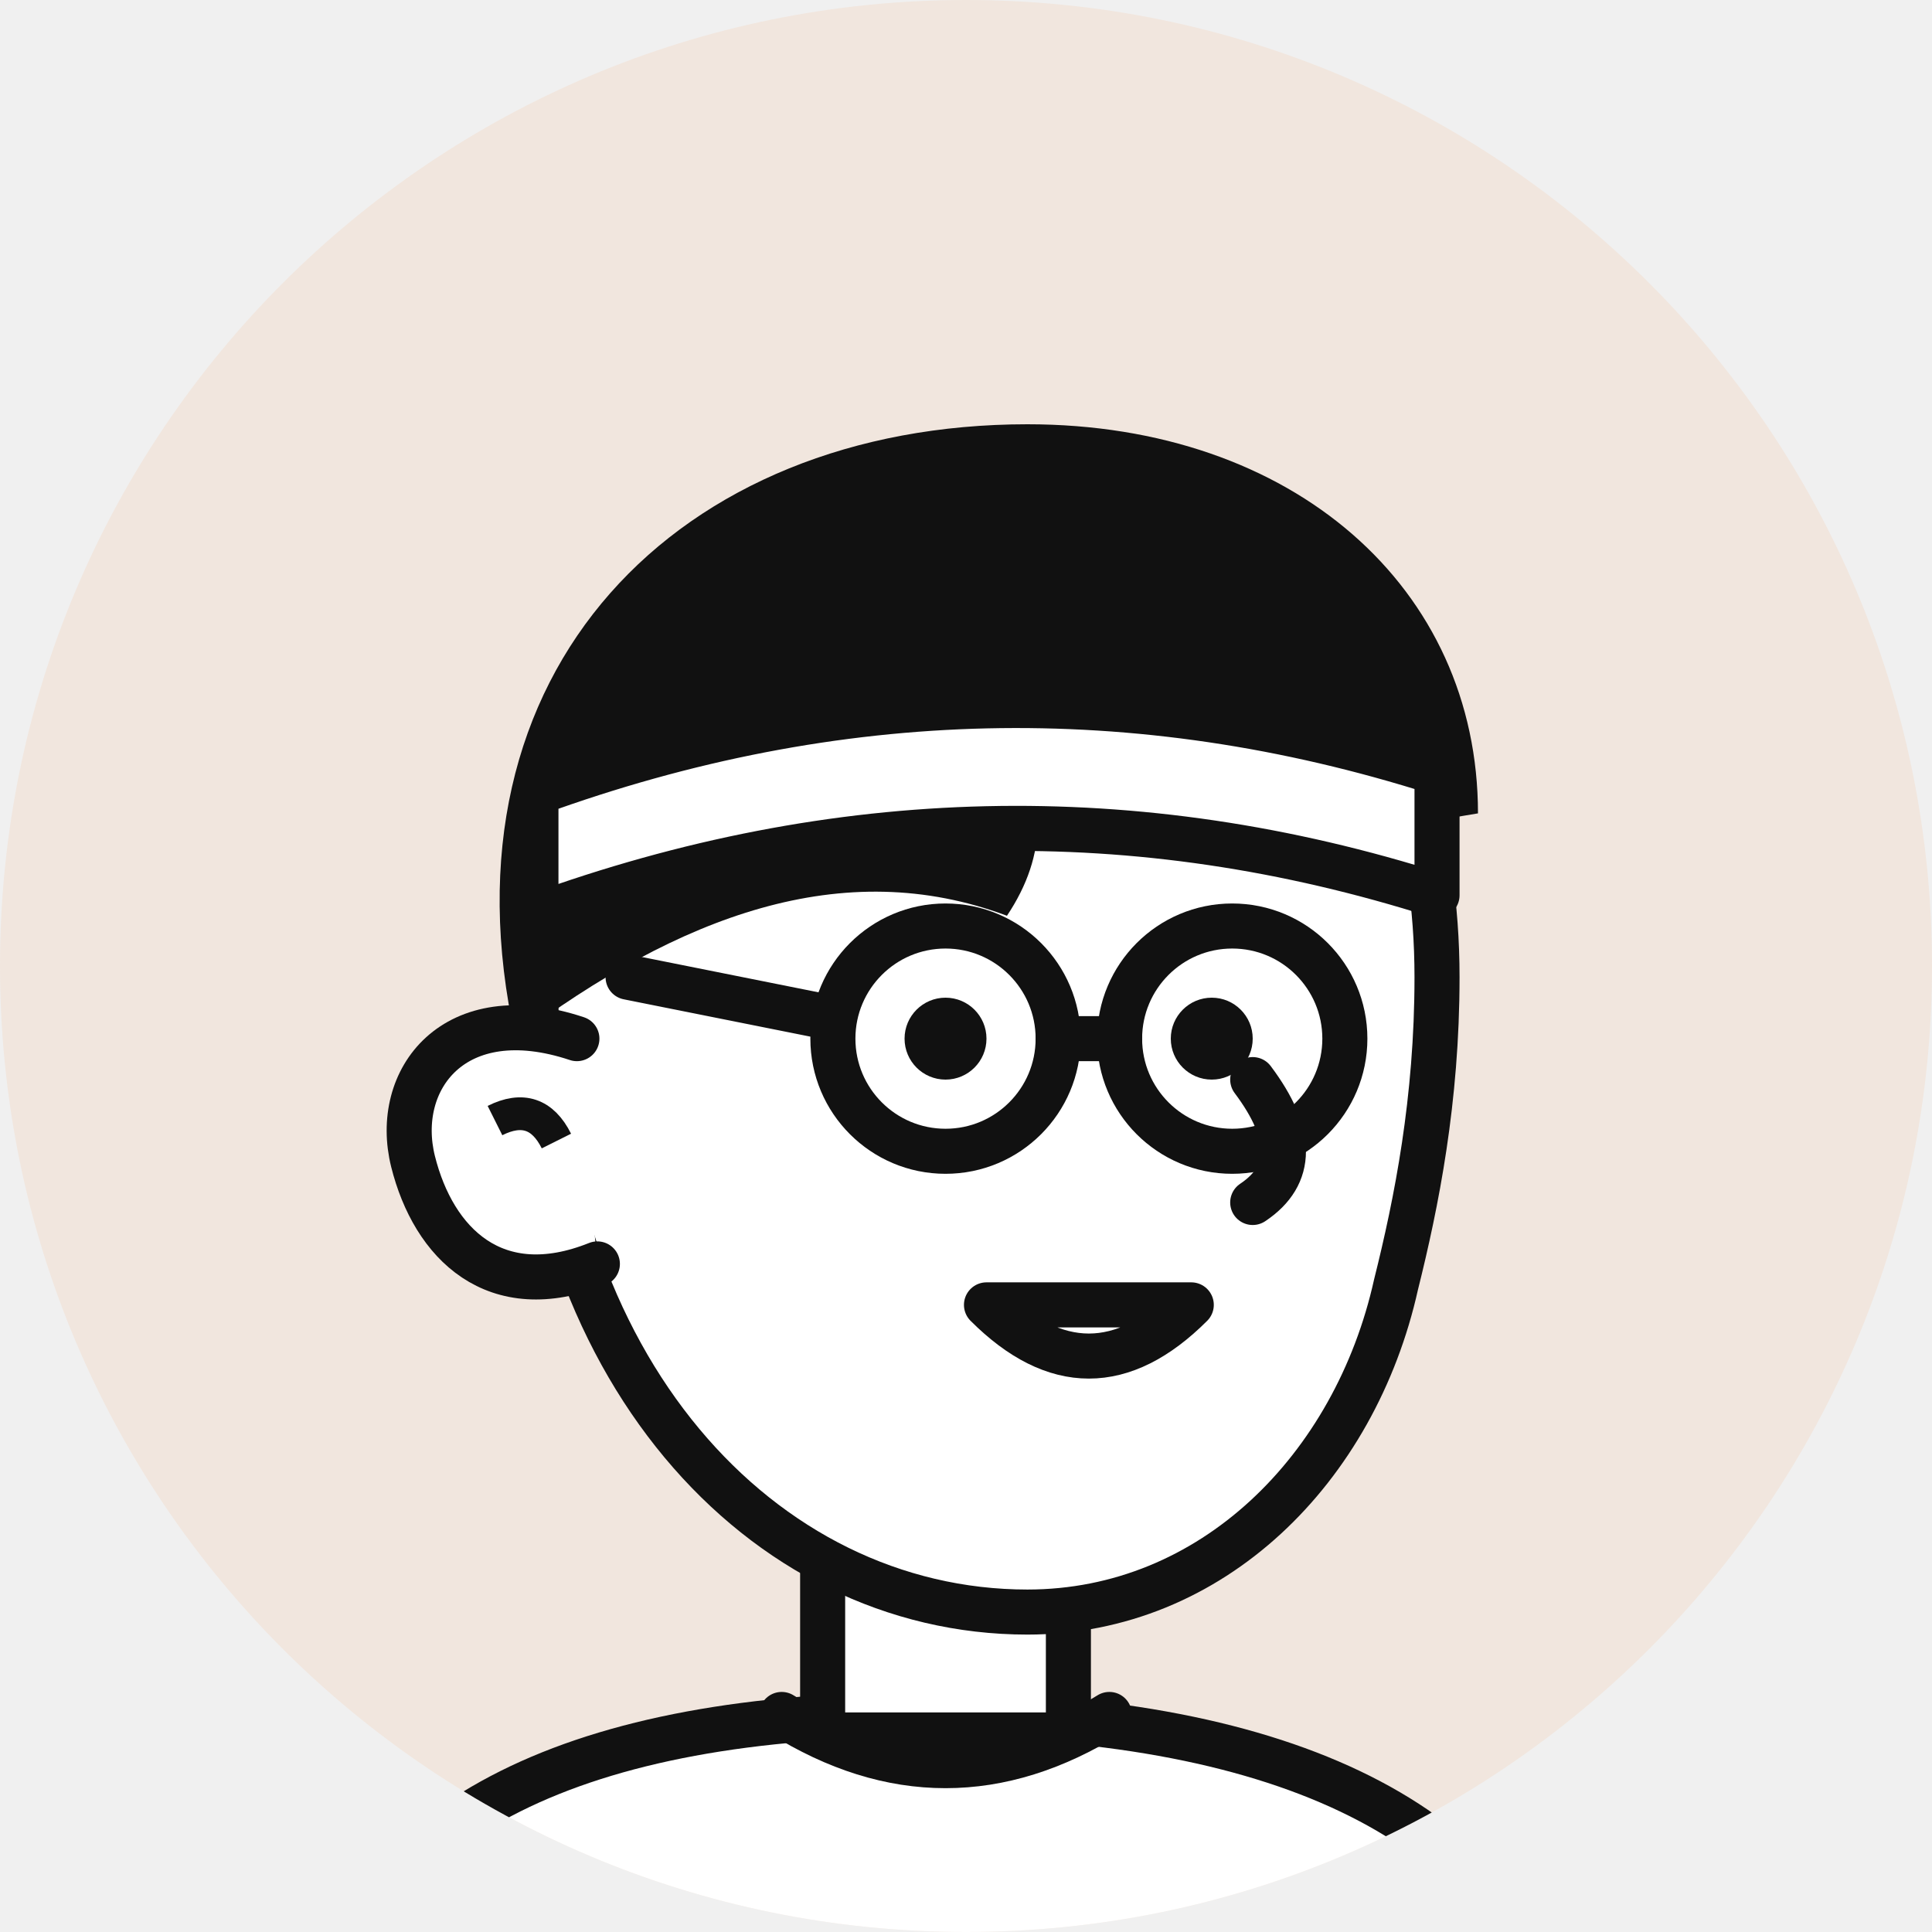
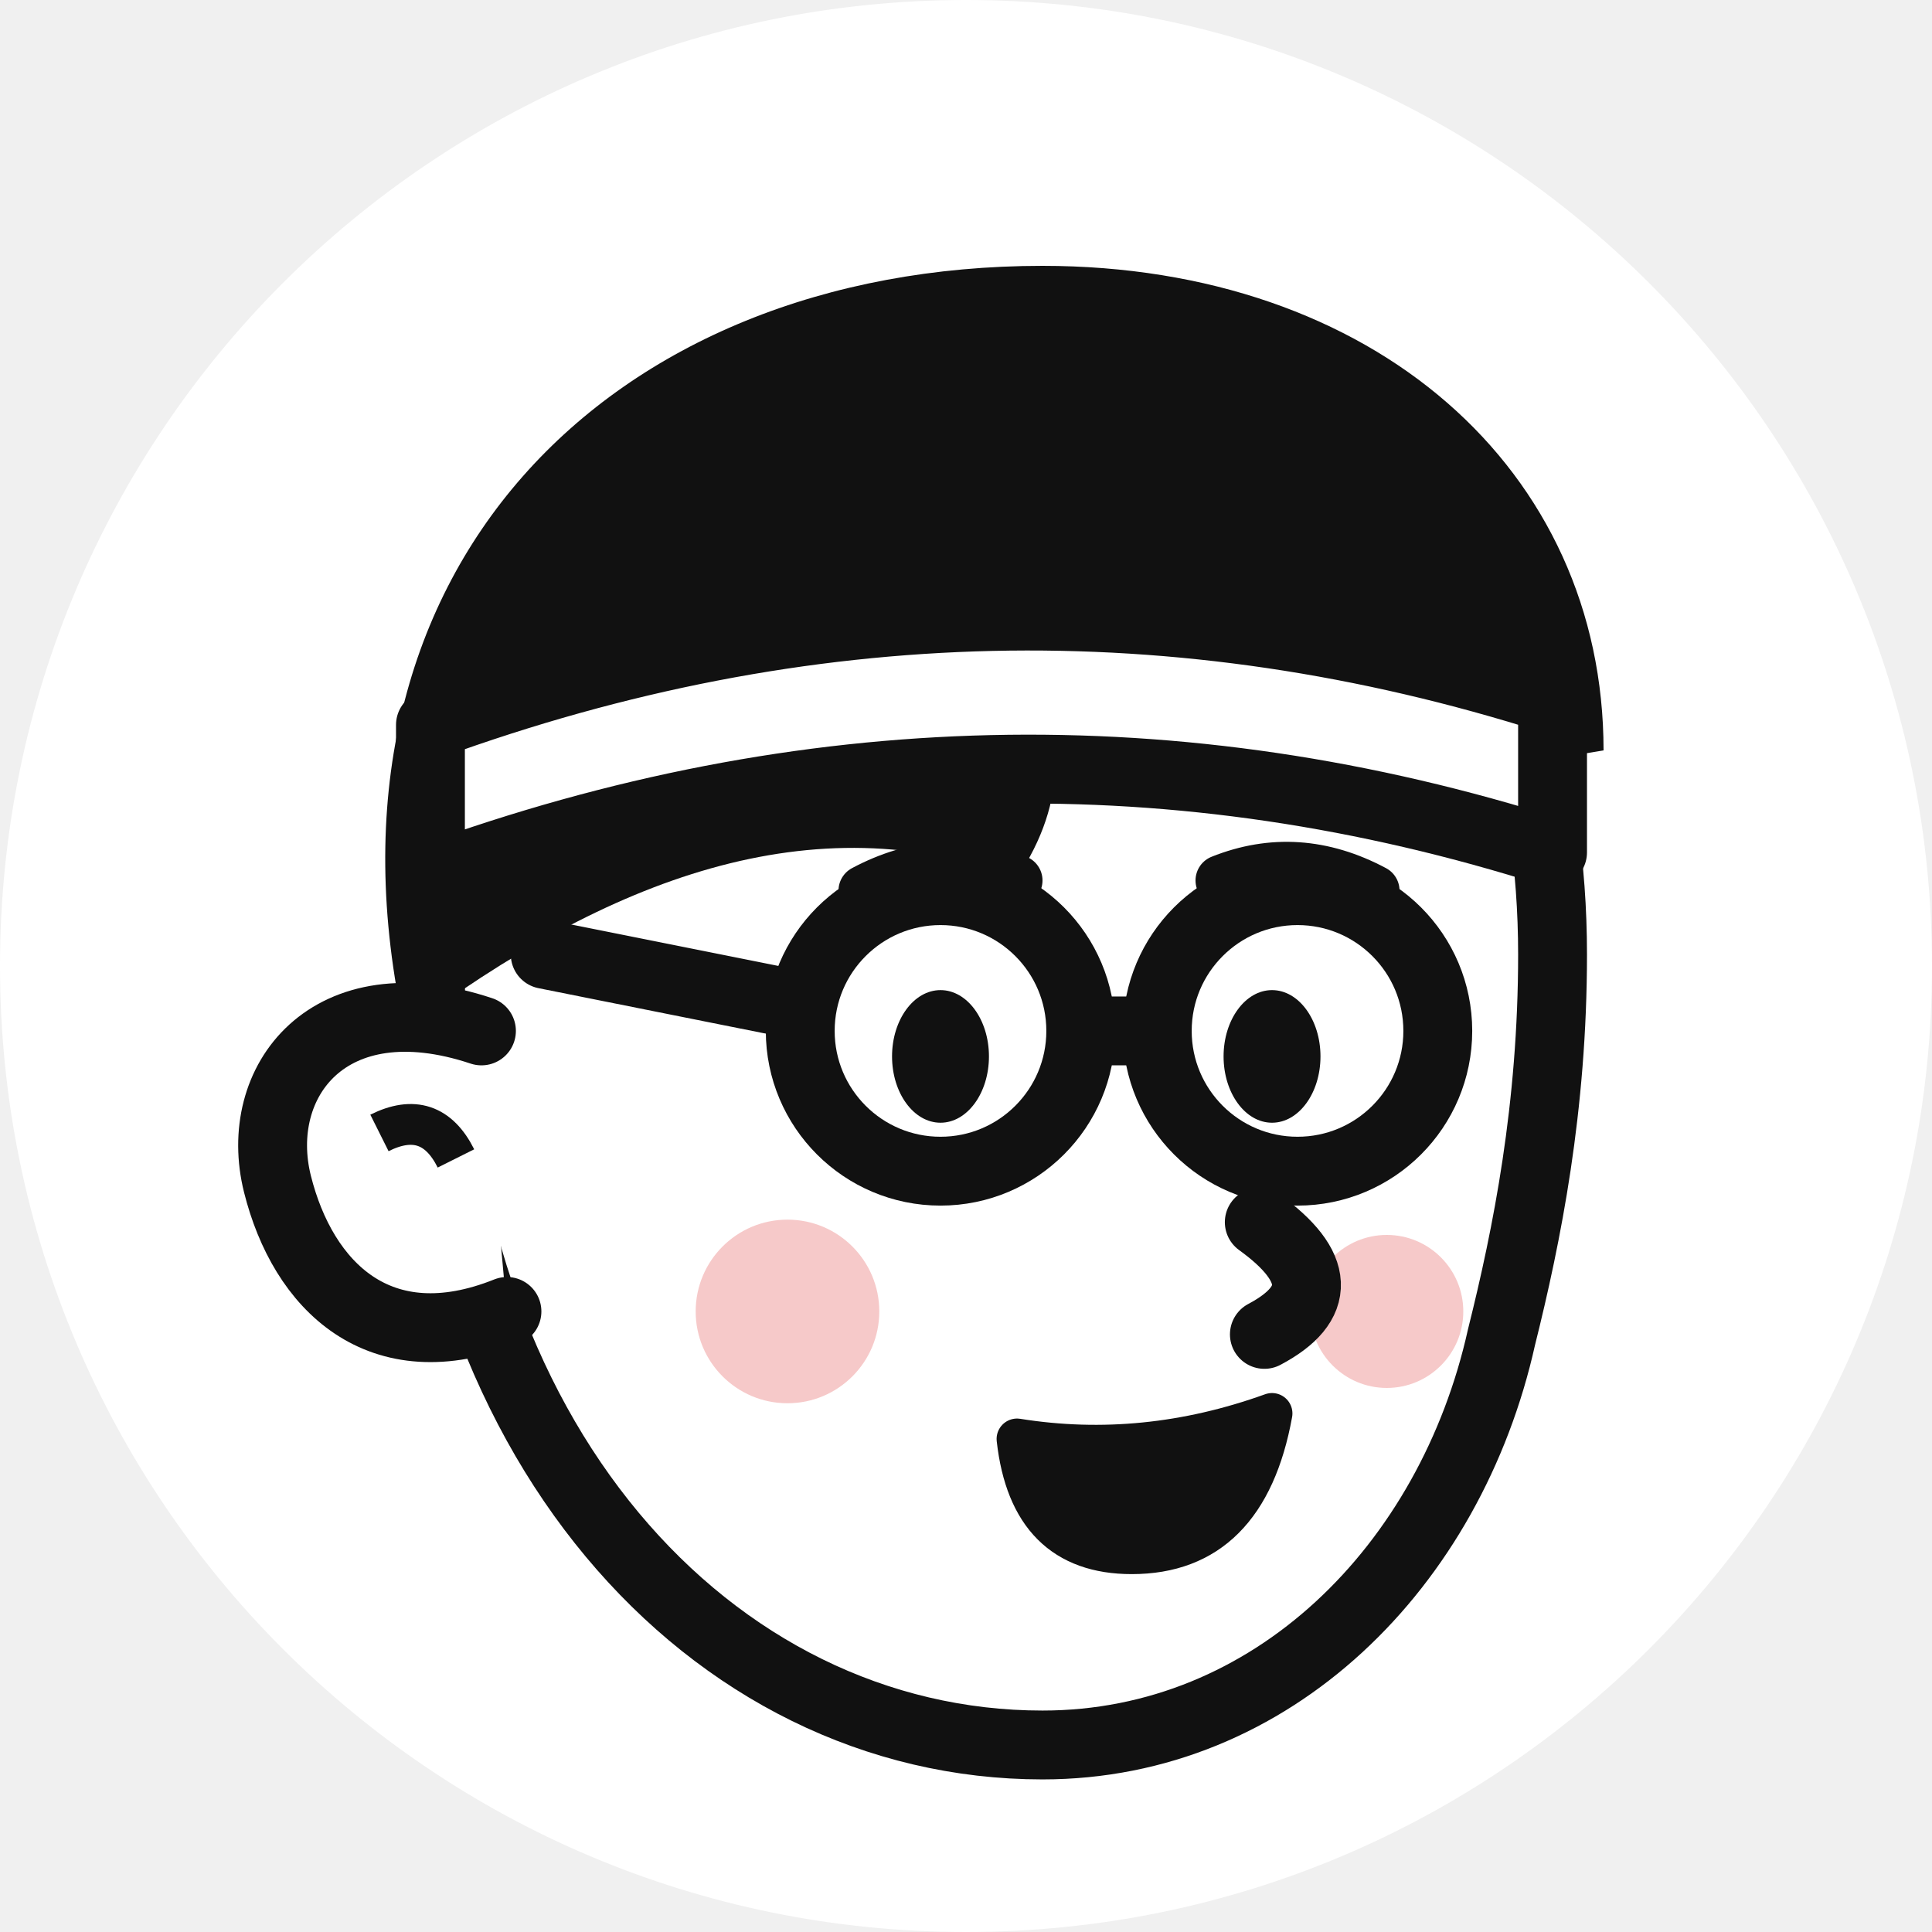
<svg xmlns="http://www.w3.org/2000/svg" viewBox="0 0 100 100">
  <defs>
    <clipPath id="c6">
      <circle cx="50" cy="50" r="50" />
    </clipPath>
  </defs>
  <g clip-path="url(#c6)">
-     <rect width="100" height="100" fill="#F1E6DE" />
-     <g transform="translate(50 58) scale(1.06) translate(-52 -56)">
-       <path d="M20 100c3-10 13-15 30-15s28 5 31 15" fill="#fff" stroke="#111" stroke-width="2.2" stroke-linecap="round" stroke-linejoin="round" />
-       <path d="M43 85q8 5 16 0" fill="none" stroke="#111" stroke-width="2.2" stroke-linecap="round" stroke-linejoin="round" />
-       <path d="M45 76v10h12v-7" fill="#fff" stroke="#111" stroke-width="2.2" stroke-linecap="round" stroke-linejoin="round" />
-       <path d="M31 50c0-15 10-25 23-25s21 10 21 24c0 6-1 11-2 15-2 9-9 16-18 16-13 0-24-12-24-30z" fill="#fff" stroke="#111" stroke-width="2.2" stroke-linecap="round" stroke-linejoin="round" />
-       <path d="M33 52c-6-2-9 2-8 6s4 7 9 5" fill="#fff" stroke="#111" stroke-width="2.2" stroke-linecap="round" stroke-linejoin="round" />
+     <rect width="100" height="100" fill="#fff" />
+     <g transform="translate(50 56) scale(1.32) translate(-52 -54)">
+       <path d="M31 50c0-15 10-25 23-25s21 10 21 24c0 6-1 11-2 15-2 9-9 16-18 16-13 0-24-12-24-30z" fill="#fff" stroke="#111" stroke-width="2.7" stroke-linecap="round" stroke-linejoin="round" />
+       <path d="M33 52c-6-2-9 2-8 6s4 7 9 5" fill="#fff" stroke="#111" stroke-width="2.7" stroke-linecap="round" stroke-linejoin="round" />
      <path d="M29 56q2-1 3 1" fill="none" stroke="#111" stroke-width="1.6" />
-       <circle cx="51" cy="52" r="2" fill="#111" />
-       <circle cx="64" cy="52" r="2" fill="#111" />
-       <path d="M66 54q3 4 0 6" fill="none" stroke="#111" stroke-width="2.2" stroke-linecap="round" stroke-linejoin="round" />
-       <path d="M53 65q5 5 10 0z" fill="#fff" stroke="#111" stroke-width="2.2" stroke-linecap="round" stroke-linejoin="round" />
+       <circle cx="45" cy="63" r="3.6" fill="#F6C9C9" />
+       <circle cx="68.5" cy="63" r="3" fill="#F6C9C9" />
+       <ellipse cx="51" cy="53" rx="1.9" ry="2.6" fill="#111" />
+       <ellipse cx="64" cy="53" rx="1.9" ry="2.6" fill="#111" />
+       <path d="M48 46.5q3-1.6 6-.4M62 46.1q3-1.2 6 .4" fill="none" stroke="#111" stroke-width="2" stroke-linecap="round" />
+       <path d="M63.5 59.5q3.6 2.6.2 4.4" fill="none" stroke="#111" stroke-width="2.7" stroke-linecap="round" stroke-linejoin="round" />
+       <path d="M54 68q5 .8 10-1q-1 5.5-5.5 5.5q-4 0-4.5-4.5z" fill="#111" stroke="#111" stroke-width="1.6" stroke-linejoin="round" />
      <path d="M30 52c-4-18 8-30 25-30 13 0 22 8 22 19l-6 1c-4-5-11-6-17-5 2 3 2 6 0 9-8-3-16 0-24 6z" fill="#111" />
-       <path d="M31 40q22-8 44-1v6q-22-7-44 1z" fill="#fff" stroke="#111" stroke-width="2.2" stroke-linecap="round" stroke-linejoin="round" />
-       <circle cx="51" cy="52" r="5.5" fill="none" stroke="#111" stroke-width="2.2" stroke-linecap="round" stroke-linejoin="round" />
-       <circle cx="65" cy="52" r="5.5" fill="none" stroke="#111" stroke-width="2.2" stroke-linecap="round" stroke-linejoin="round" />
-       <path d="M56.5 52h3M45.5 51l-10-2" stroke="#111" stroke-width="2.2" stroke-linecap="round" stroke-linejoin="round" />
+       <path d="M31 40q22-8 44-1v6q-22-7-44 1z" fill="#fff" stroke="#111" stroke-width="2.7" stroke-linecap="round" stroke-linejoin="round" />
+       <circle cx="51" cy="52" r="5.5" fill="none" stroke="#111" stroke-width="2.7" stroke-linecap="round" stroke-linejoin="round" />
+       <circle cx="65" cy="52" r="5.5" fill="none" stroke="#111" stroke-width="2.7" stroke-linecap="round" stroke-linejoin="round" />
+       <path d="M56.5 52h3M45.5 51l-10-2" stroke="#111" stroke-width="2.7" stroke-linecap="round" stroke-linejoin="round" />
    </g>
  </g>
</svg>
